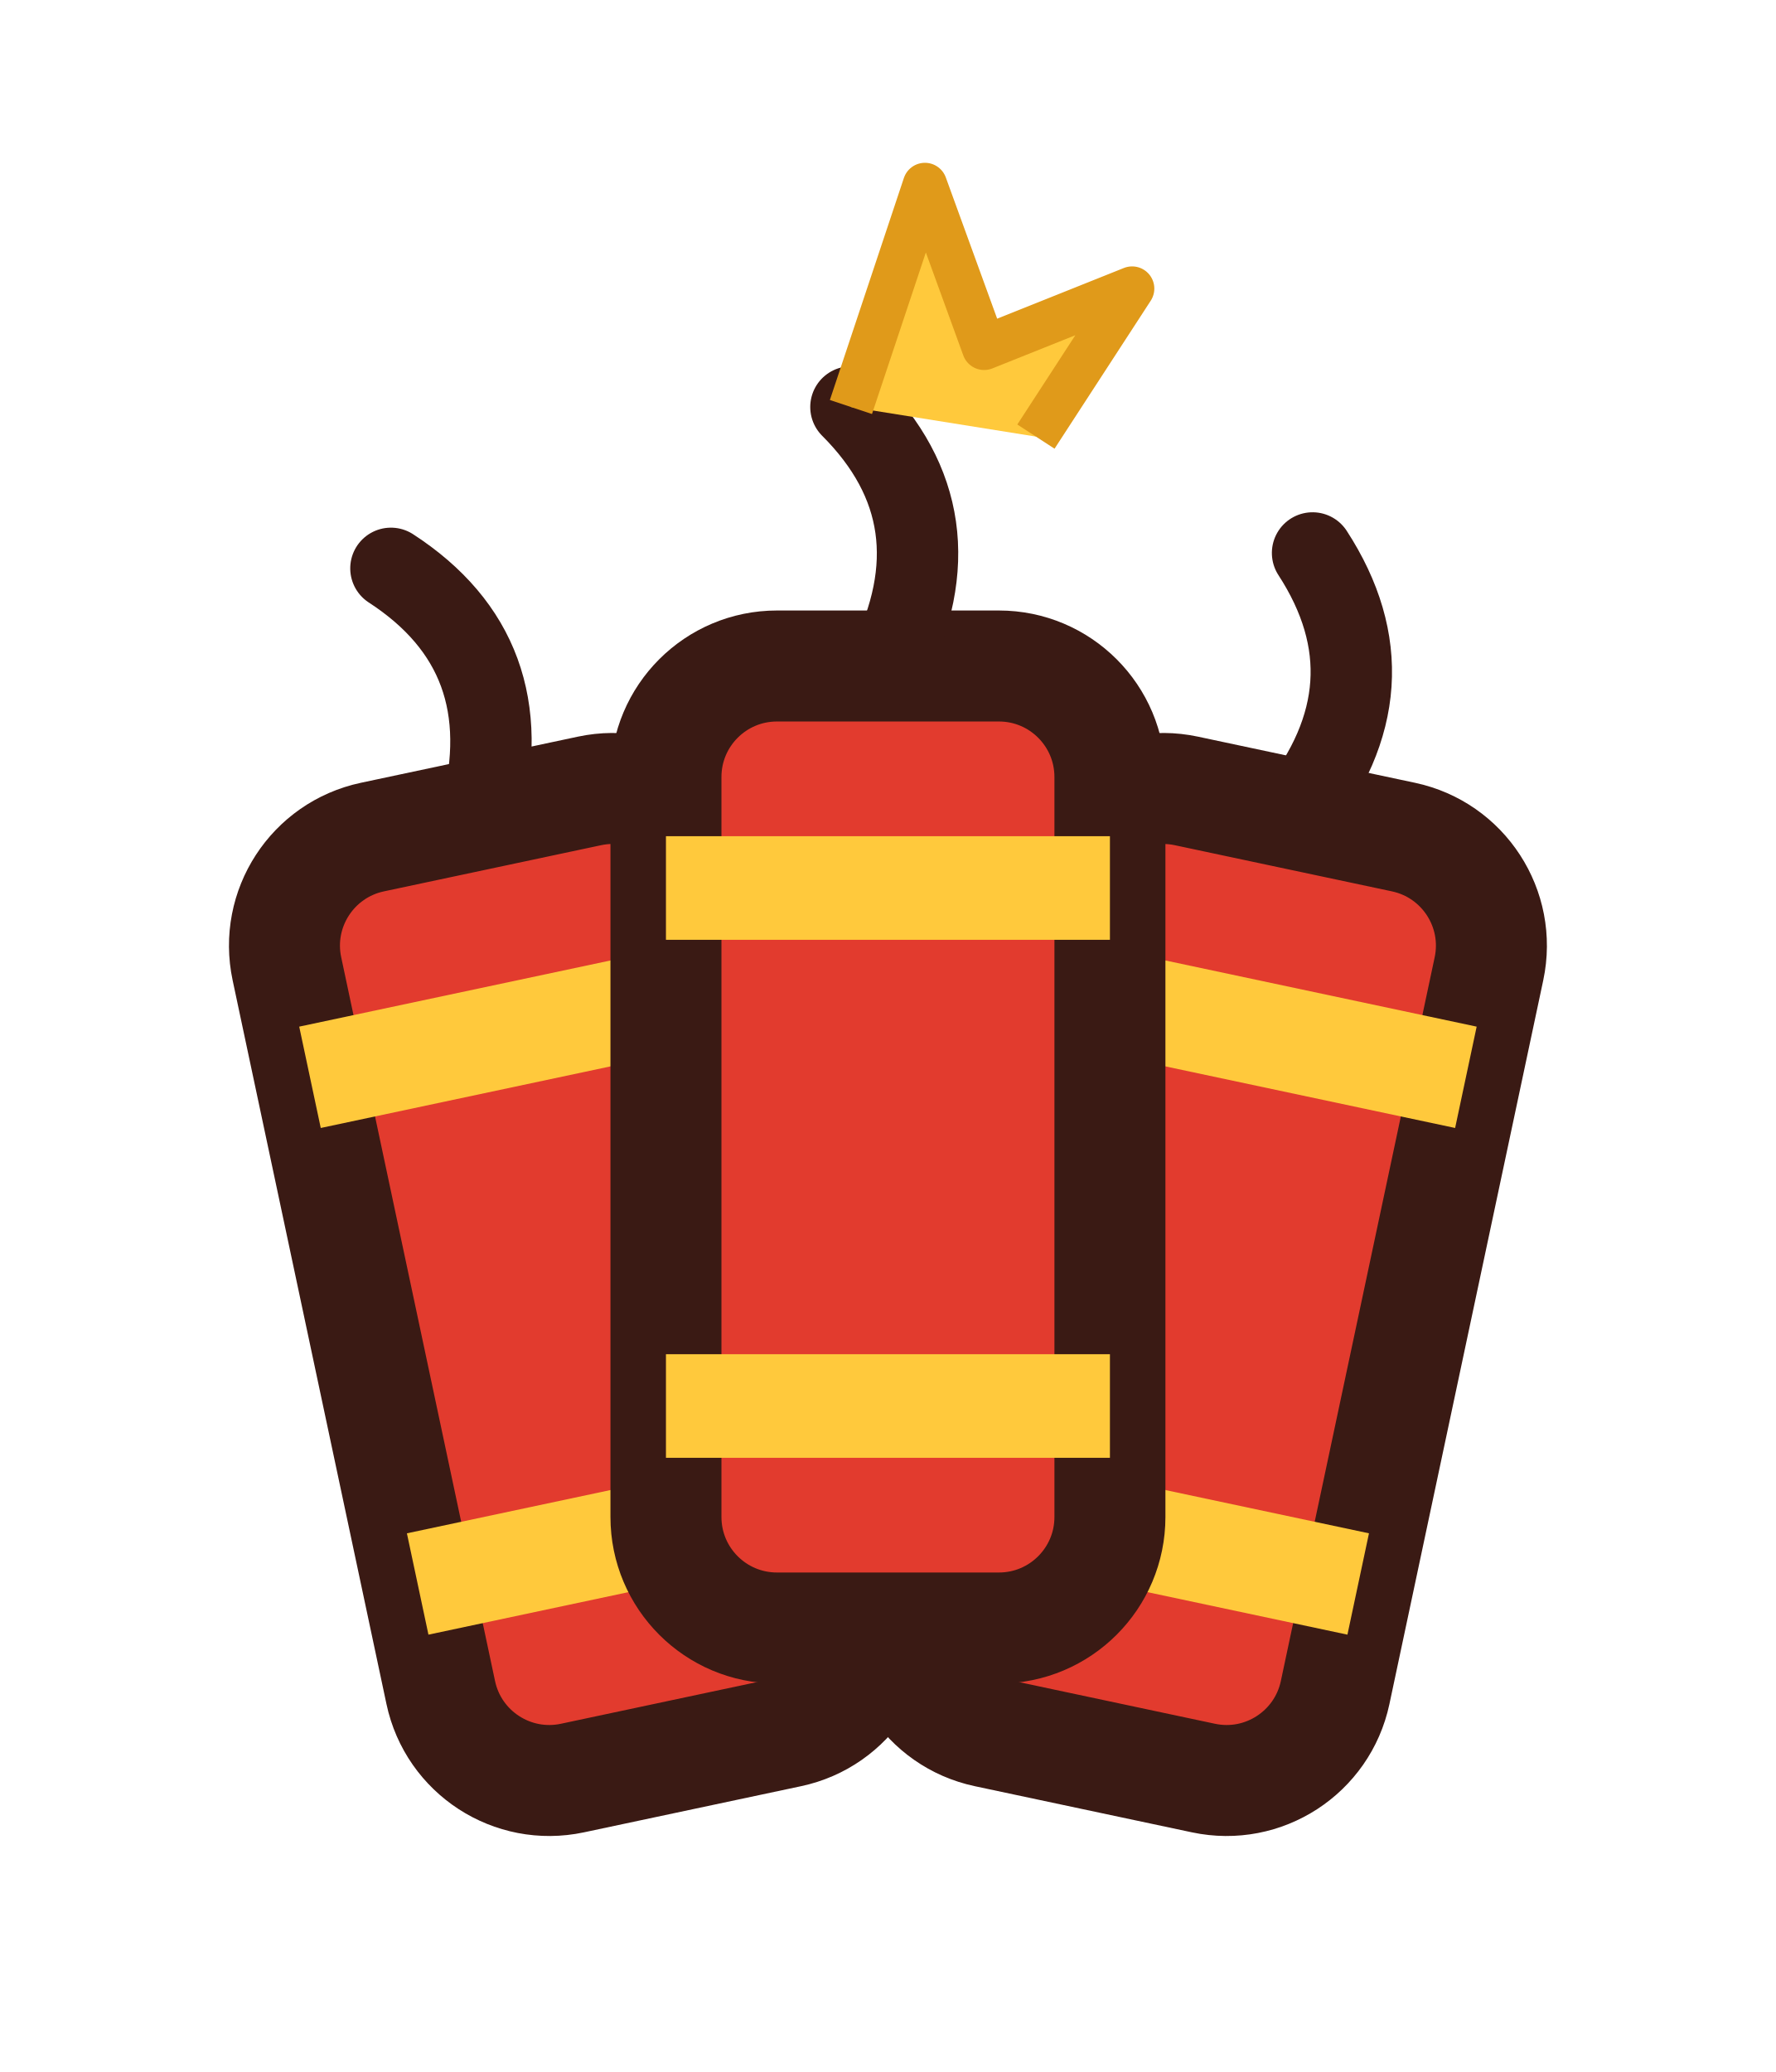
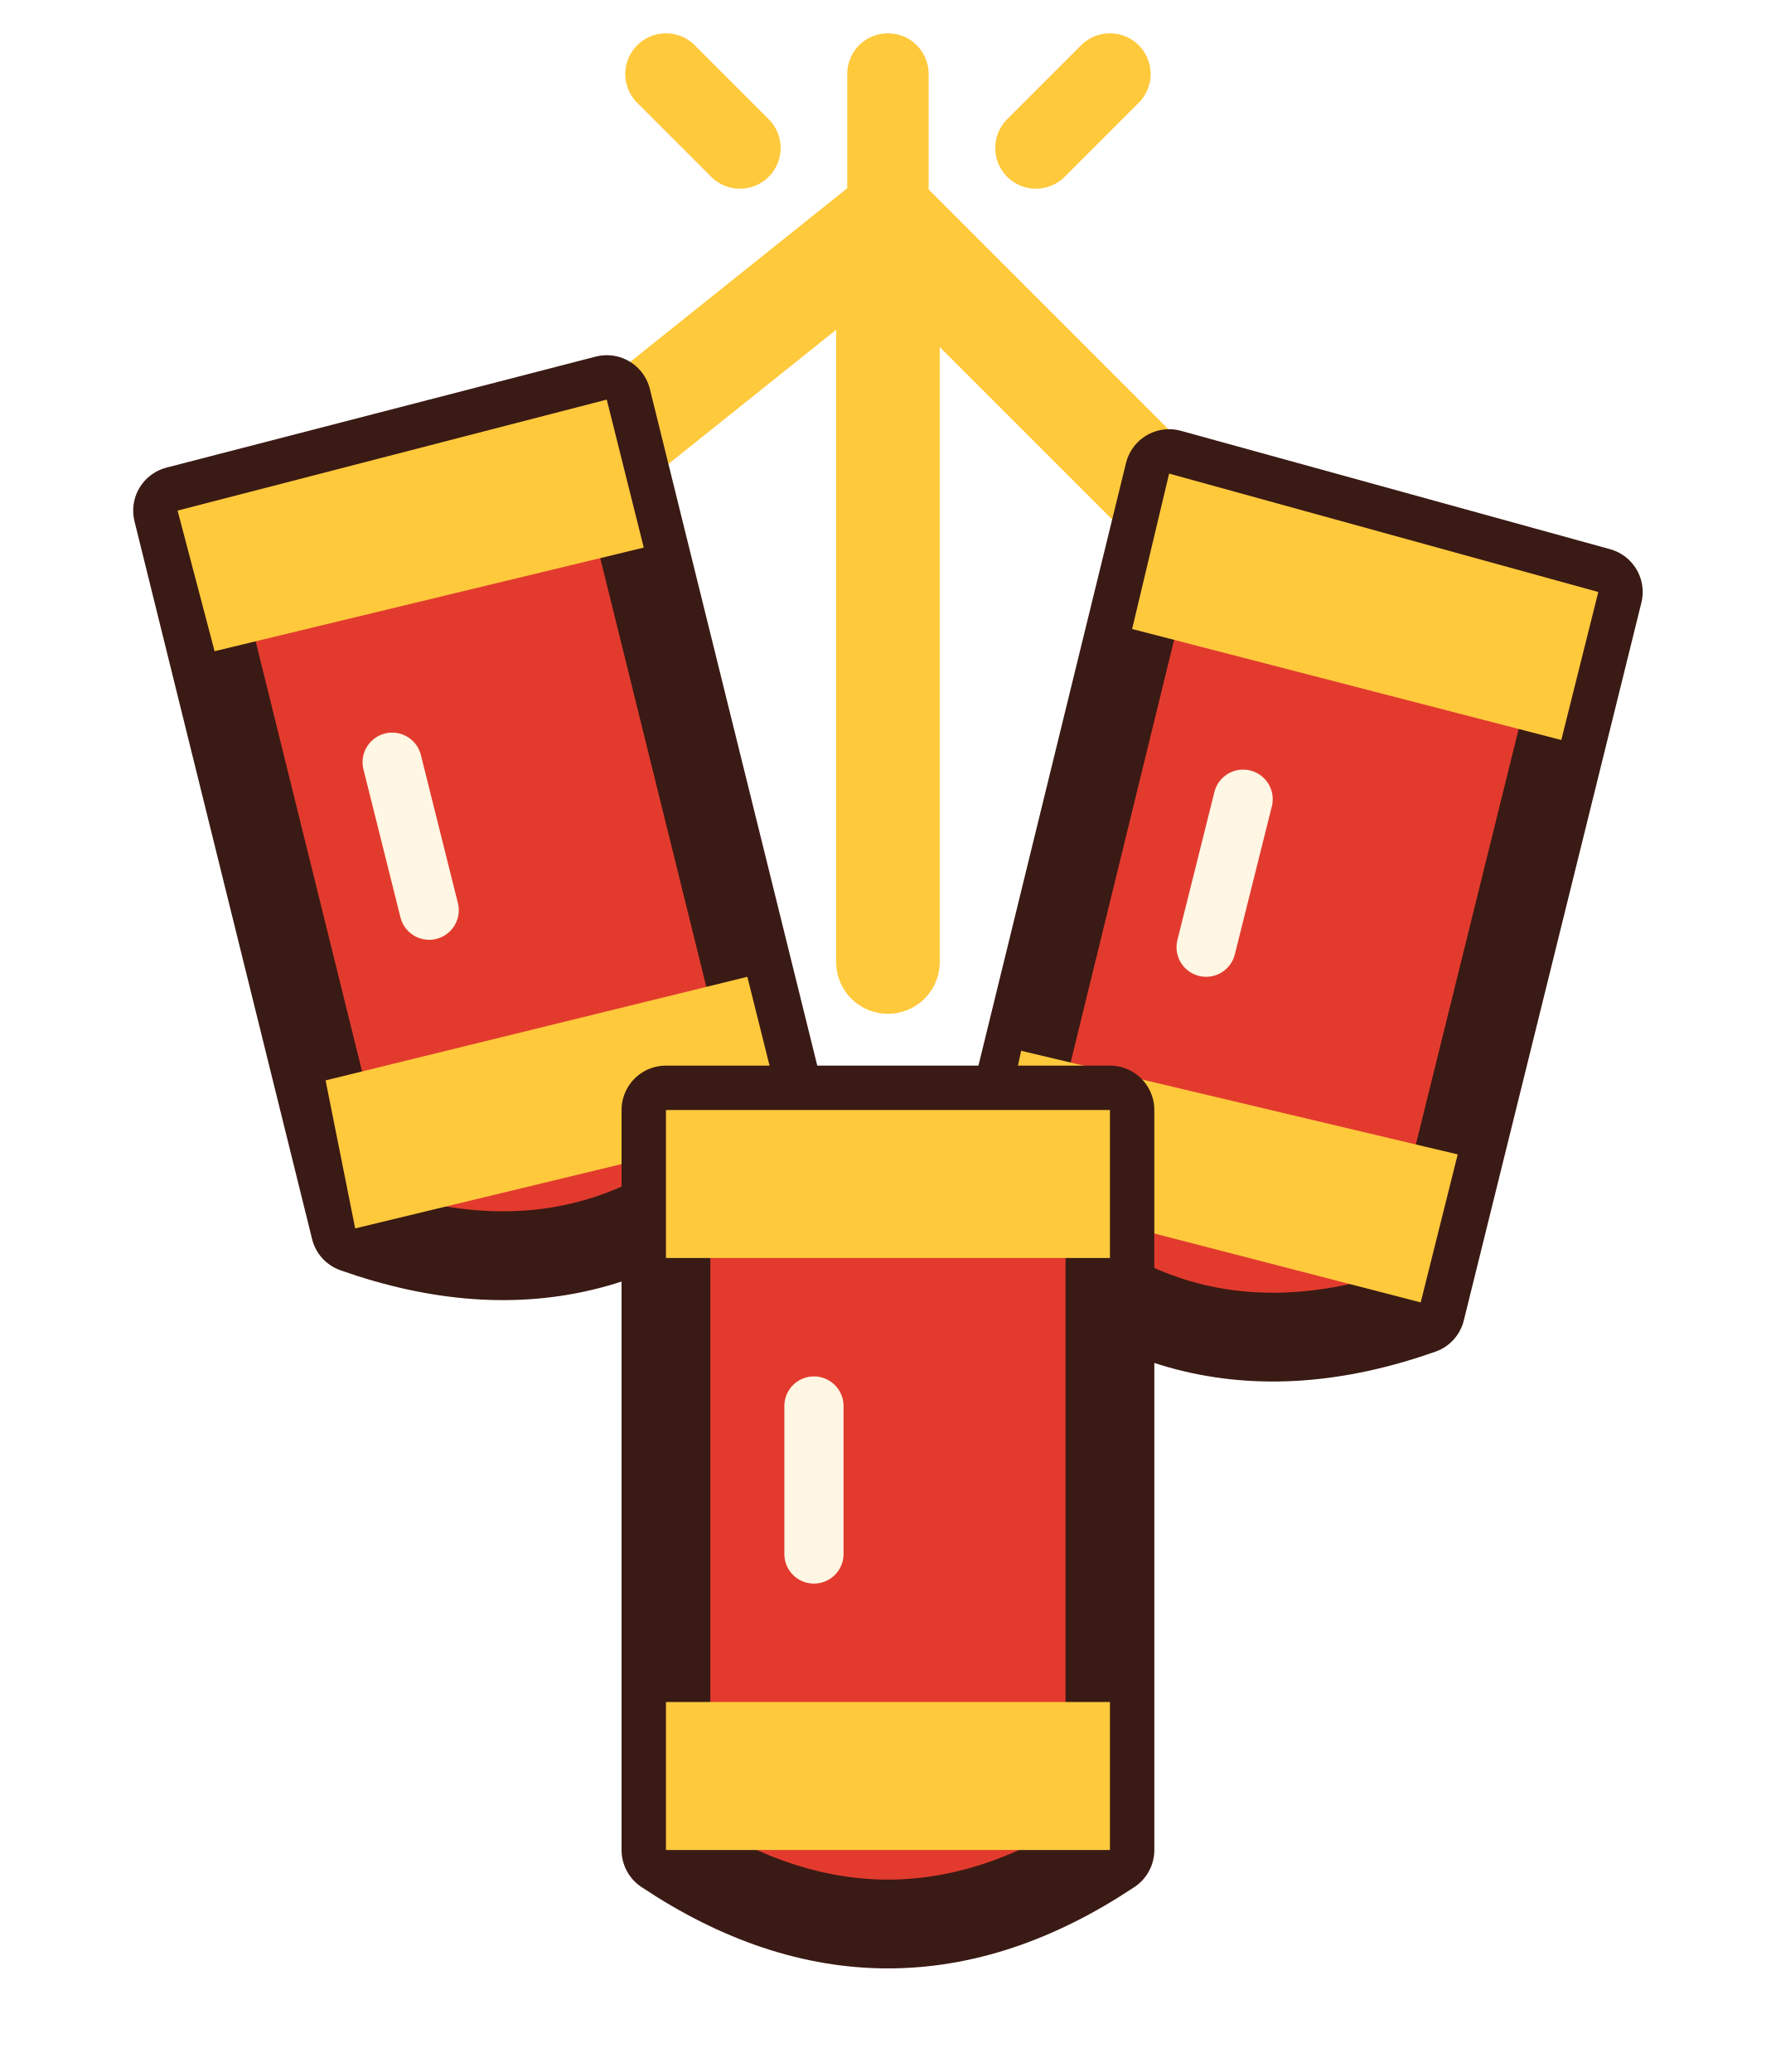
<svg xmlns="http://www.w3.org/2000/svg" viewBox="0 0 24 28">
-   <g transform="rotate(-12 6.5 11)">
-     <rect x="3.5" y="11" width="6" height="13" rx="1.5" fill="#e23b2e" stroke="#3a1a14" stroke-width="1.5" stroke-linecap="round" stroke-linejoin="round" />
-     <path d="M3.5 14h6M3.5 21h6" stroke="#ffc93c" stroke-width="1.4" />
-     <path d="M6.5 11q1-2-.5-3.5" fill="none" stroke="#3a1a14" stroke-width="1.1" stroke-linecap="round" />
-   </g>
-   <g transform="rotate(12 17.5 11)">
-     <rect x="14.5" y="11" width="6" height="13" rx="1.5" fill="#e23b2e" stroke="#3a1a14" stroke-width="1.5" stroke-linecap="round" stroke-linejoin="round" />
-     <path d="M14.5 14h6M14.5 21h6" stroke="#ffc93c" stroke-width="1.4" />
-     <path d="M17.5 11q1-2-.5-3.5" fill="none" stroke="#3a1a14" stroke-width="1.1" stroke-linecap="round" />
-   </g>
-   <g transform="rotate(0 12 9)">
-     <rect x="9" y="9" width="6" height="13" rx="1.5" fill="#e23b2e" stroke="#3a1a14" stroke-width="1.5" stroke-linecap="round" stroke-linejoin="round" />
-     <path d="M9 12h6M9 19h6" stroke="#ffc93c" stroke-width="1.4" />
-     <path d="M12 9q1-2-.5-3.5" fill="none" stroke="#3a1a14" stroke-width="1.1" stroke-linecap="round" />
-   </g>
-   <path d="M11.5 5.5l1-3 .8 2.2 2-.8-1.3 2" fill="#ffc93c" stroke="#e09a1a" stroke-width=".6" stroke-linejoin="round" />
+   <path fill="none" stroke="#ffc93c" stroke-linecap="round" stroke-linejoin="round" stroke-width="1.4" d="M12 3 7 7m5-4 5 5m-5-5v10" />
+   <path fill="none" stroke="#ffc93c" stroke-linecap="round" stroke-linejoin="round" stroke-width="1.1" d="M12 3V1m-2 1L9 1m5 1 1-1" />
+   <path fill="#e23b2e" stroke="#3a1a14" stroke-linecap="round" stroke-linejoin="round" stroke-width="1.2" d="m2.4 6.9 5.8-1.5 2.4 9.7q-2.4 2.7-5.8 1.5Z" />
+   <path fill="#ffc93c" d="m2.4 6.9 5.8-1.5.5 2-5.8 1.4Zm2 7.7 5.7-1.4.5 2-5.8 1.4Z" />
+   <path fill="none" stroke="#fff6e3" stroke-linecap="round" stroke-linejoin="round" stroke-width=".8" d="m5.3 10.3.5 2" />
+   <path fill="#e23b2e" stroke="#3a1a14" stroke-linecap="round" stroke-linejoin="round" stroke-width="1.2" d="M15.8 6.4 21.6 8l-2.4 9.7q-3.4 1.2-5.8-1.5Z" />
+   <path fill="#ffc93c" d="M15.8 6.4 21.6 8l-.5 2-5.8-1.5Zm-2 7.8 5.9 1.4-.5 2-5.8-1.5Z" />
+   <path fill="none" stroke="#fff6e3" stroke-linecap="round" stroke-linejoin="round" stroke-width=".8" d="m16.8 10.8-.5 2" />
+   <path fill="#e23b2e" stroke="#3a1a14" stroke-linecap="round" stroke-linejoin="round" stroke-width="1.2" d="M9 15h6v10q-3 2-6 0Z" />
+   <path fill="#ffc93c" d="M9 15h6v2H9Zm0 8h6v2H9Z" />
+   <path fill="none" stroke="#fff6e3" stroke-linecap="round" stroke-linejoin="round" stroke-width=".8" d="M11 19v2" />
</svg>
